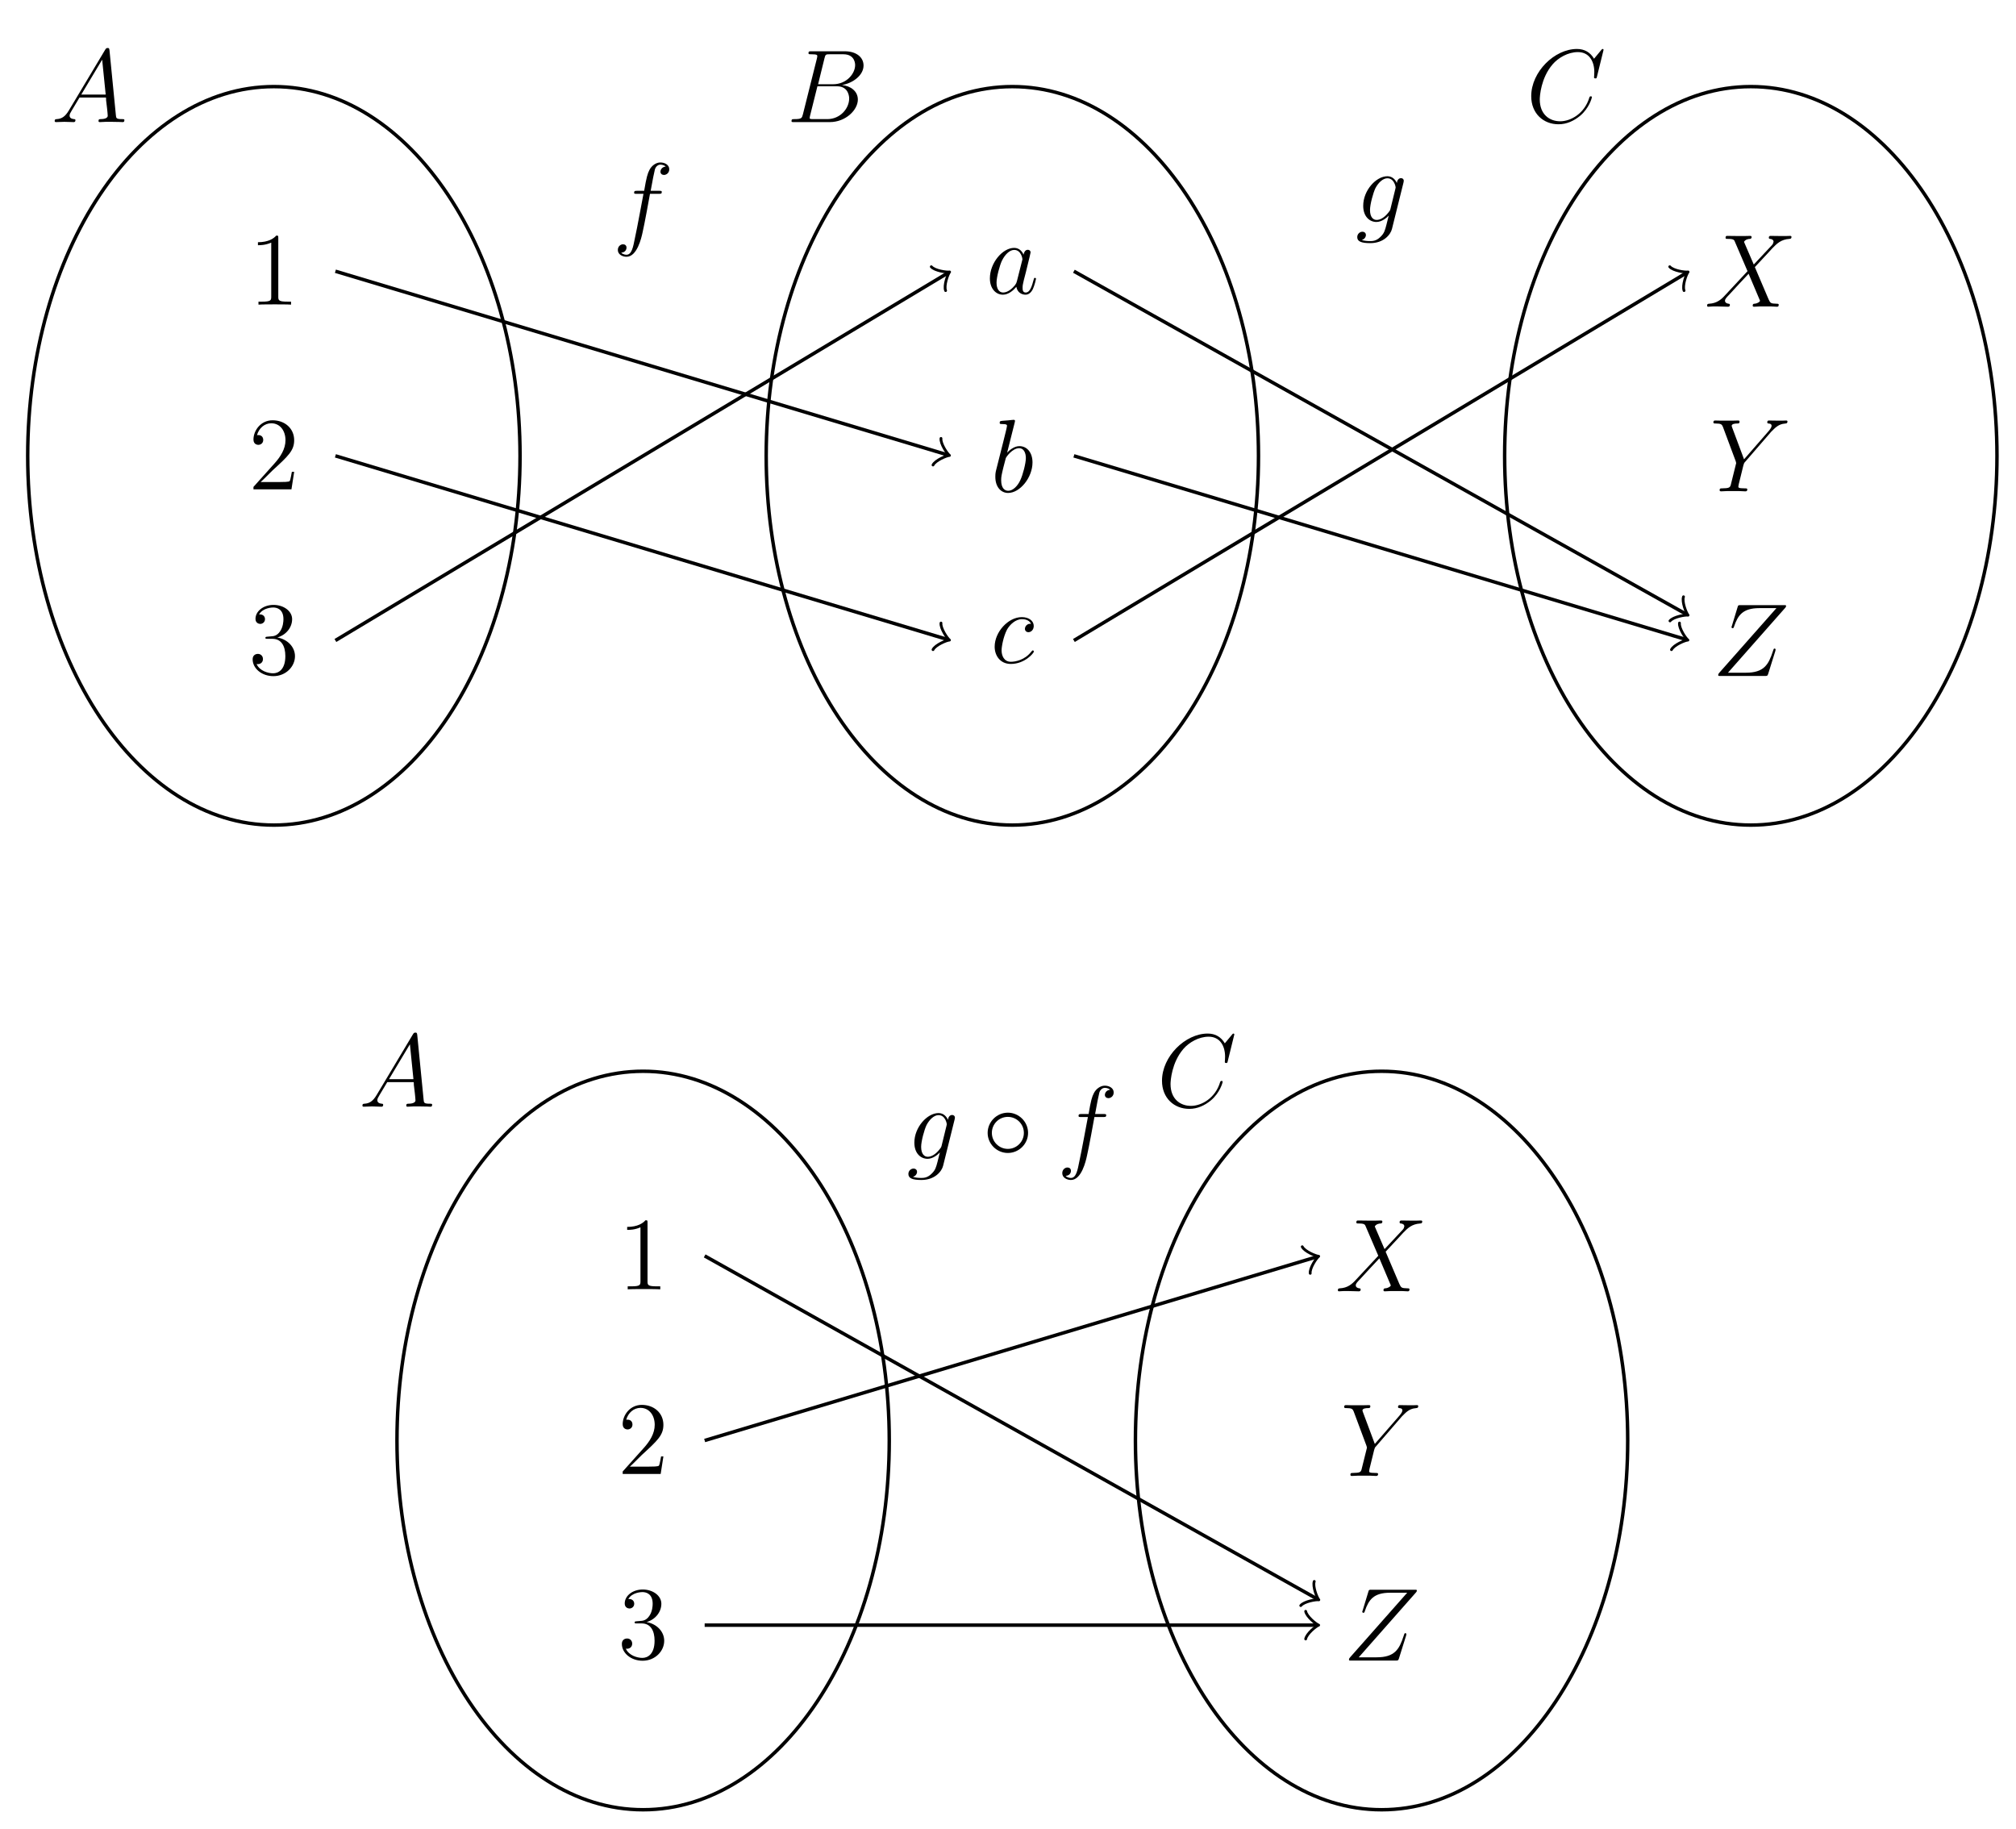
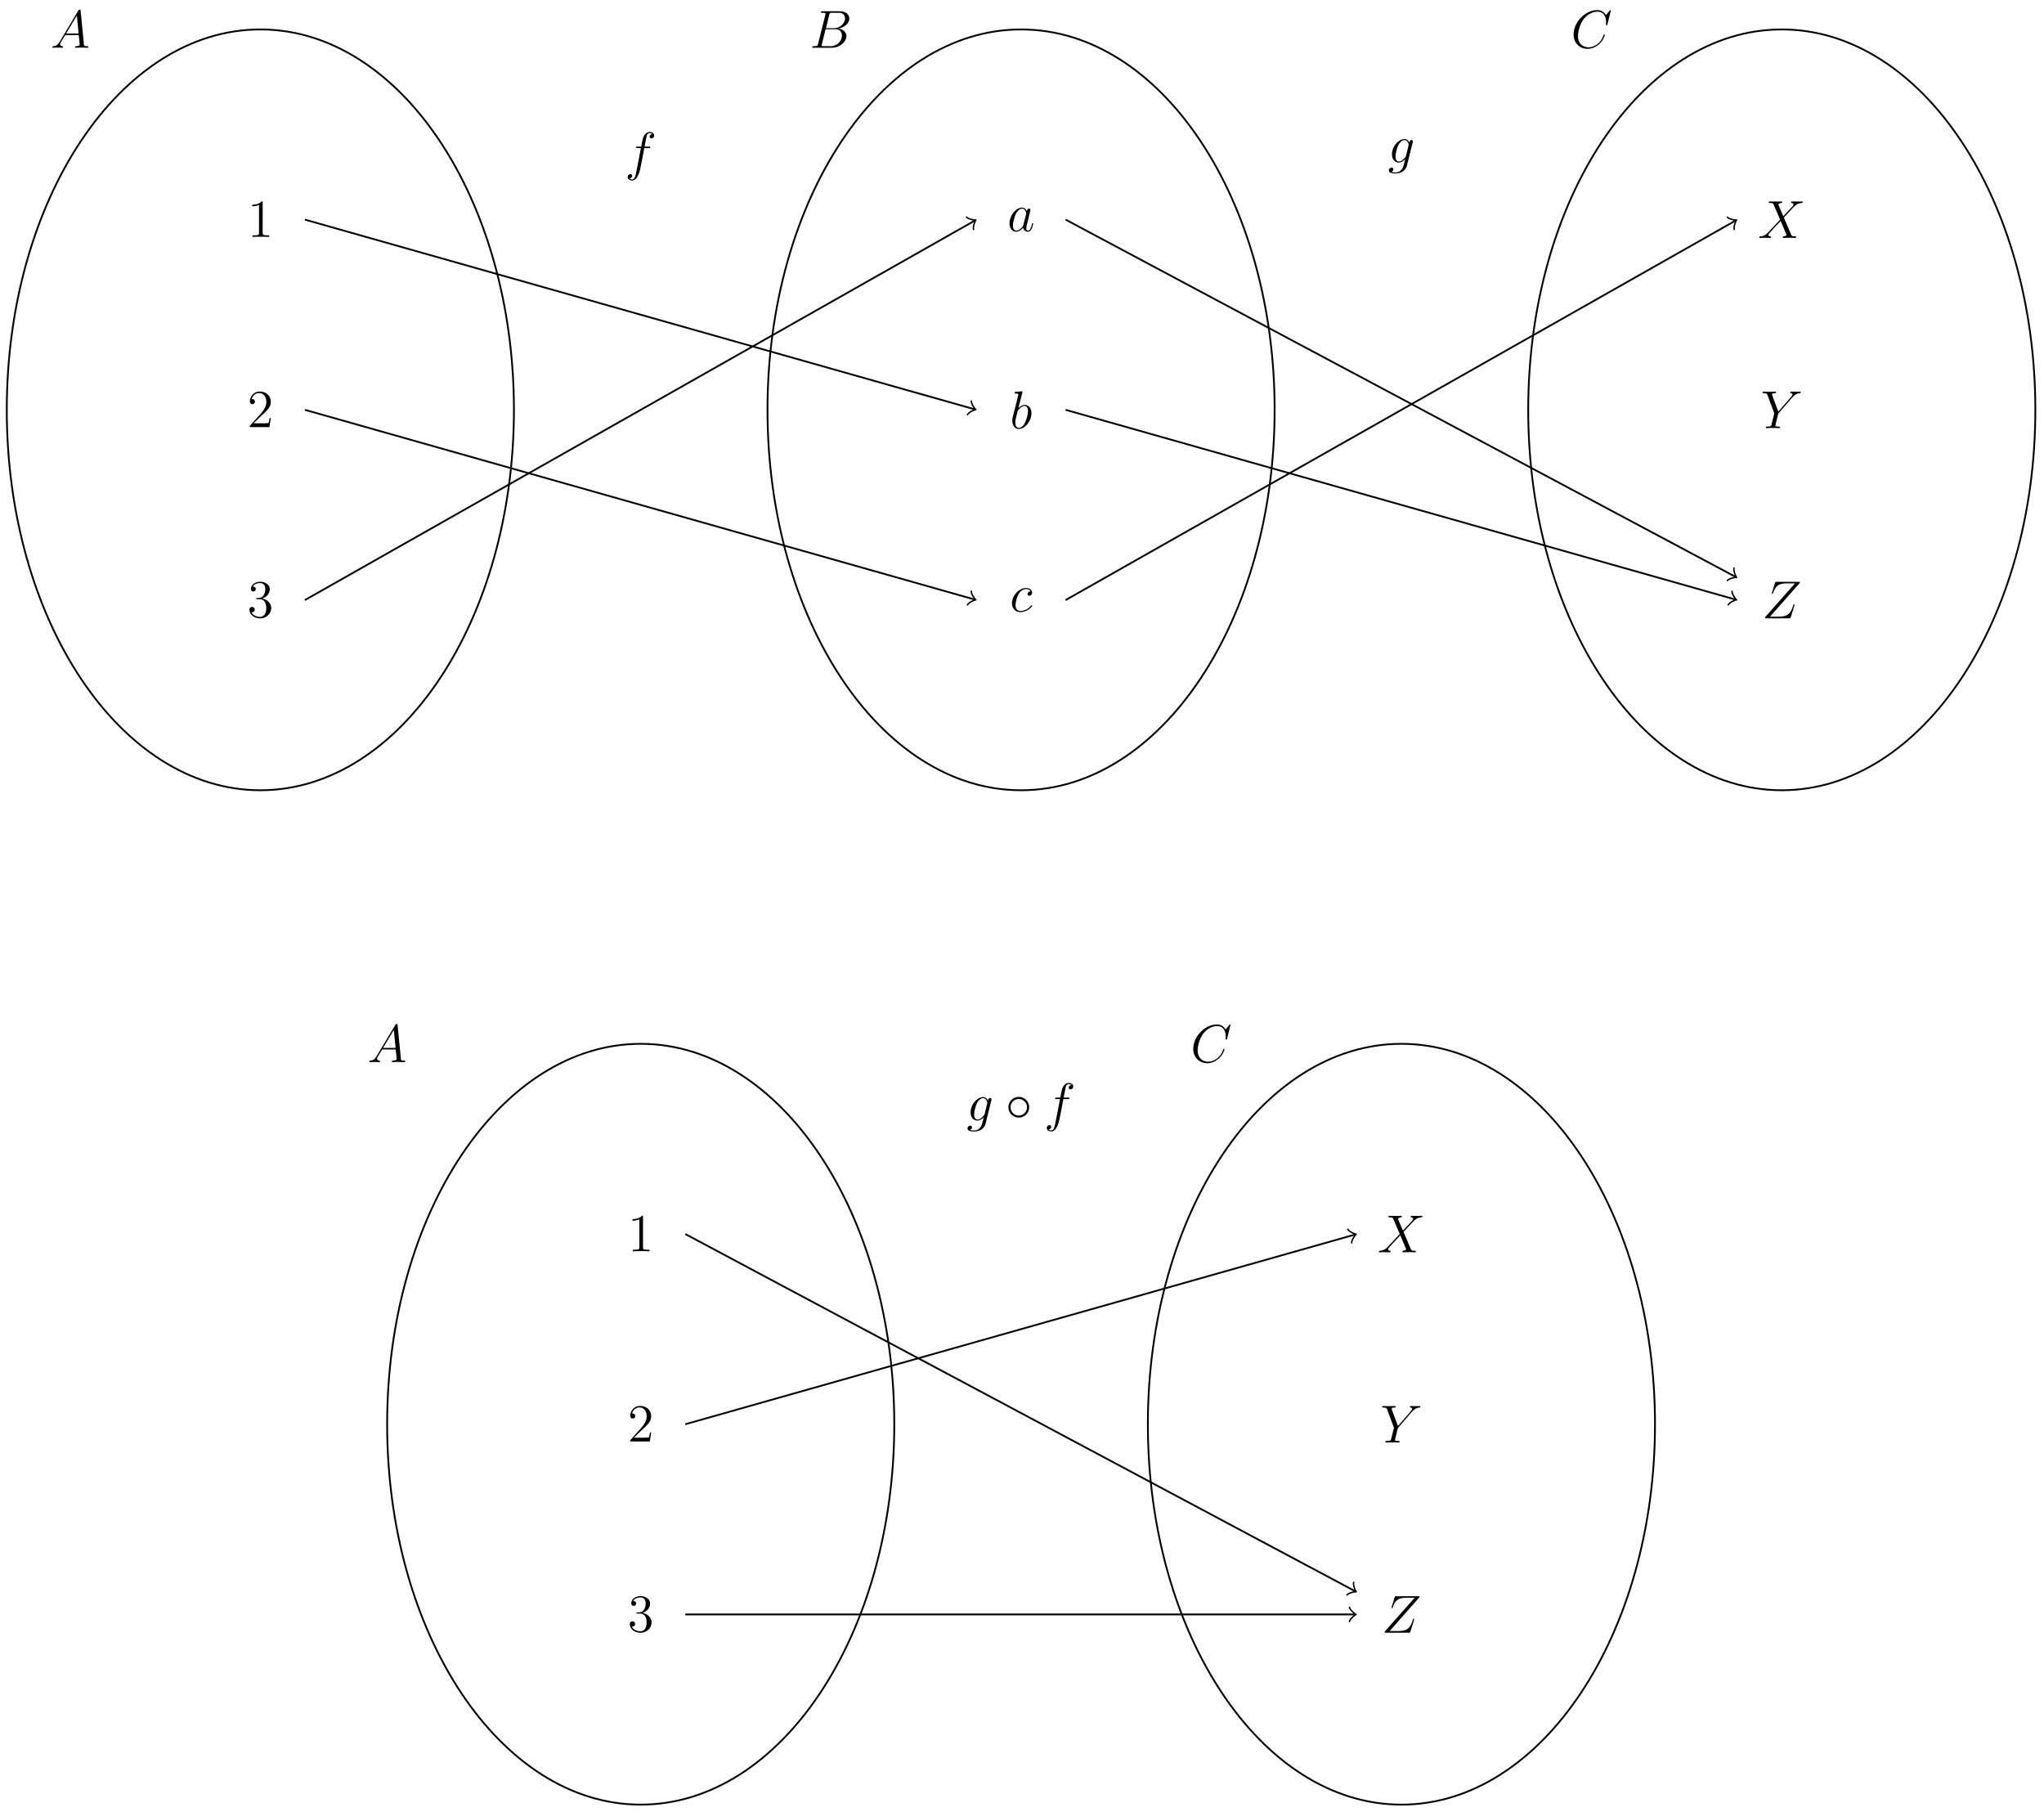
- <svg xmlns="http://www.w3.org/2000/svg" xmlns:xlink="http://www.w3.org/1999/xlink" width="232.16pt" height="210.6pt" viewBox="0 0 232.16 210.6" version="1.1">
+ <svg xmlns="http://www.w3.org/2000/svg" xmlns:xlink="http://www.w3.org/1999/xlink" width="457pt" height="405pt" viewBox="0 0 457 405" version="1.1">
  <defs>
    <g>
      <symbol overflow="visible" id="glyph0-0">
        <path style="stroke:none;" d="" />
      </symbol>
      <symbol overflow="visible" id="glyph0-1">
        <path style="stroke:none;" d="M 2.031 -1.328 C 1.609 -0.625 1.203 -0.375 0.641 -0.344 C 0.5 -0.328 0.406 -0.328 0.406 -0.125 C 0.406 -0.047 0.469 0 0.547 0 C 0.766 0 1.297 -0.031 1.516 -0.031 C 1.859 -0.031 2.25 0 2.578 0 C 2.656 0 2.797 0 2.797 -0.234 C 2.797 -0.328 2.703 -0.344 2.625 -0.344 C 2.359 -0.375 2.125 -0.469 2.125 -0.75 C 2.125 -0.922 2.203 -1.047 2.359 -1.312 L 3.266 -2.828 L 6.312 -2.828 C 6.328 -2.719 6.328 -2.625 6.328 -2.516 C 6.375 -2.203 6.516 -0.953 6.516 -0.734 C 6.516 -0.375 5.906 -0.344 5.719 -0.344 C 5.578 -0.344 5.453 -0.344 5.453 -0.125 C 5.453 0 5.562 0 5.625 0 C 5.828 0 6.078 -0.031 6.281 -0.031 L 6.953 -0.031 C 7.688 -0.031 8.219 0 8.219 0 C 8.312 0 8.438 0 8.438 -0.234 C 8.438 -0.344 8.328 -0.344 8.156 -0.344 C 7.5 -0.344 7.484 -0.453 7.453 -0.812 L 6.719 -8.266 C 6.688 -8.516 6.641 -8.531 6.516 -8.531 C 6.391 -8.531 6.328 -8.516 6.219 -8.328 Z M 3.469 -3.172 L 5.875 -7.188 L 6.281 -3.172 Z M 3.469 -3.172 " />
      </symbol>
      <symbol overflow="visible" id="glyph0-2">
        <path style="stroke:none;" d="M 4.375 -7.344 C 4.484 -7.797 4.531 -7.812 5 -7.812 L 6.547 -7.812 C 7.906 -7.812 7.906 -6.672 7.906 -6.562 C 7.906 -5.594 6.938 -4.359 5.359 -4.359 L 3.641 -4.359 Z M 6.391 -4.266 C 7.703 -4.5 8.875 -5.422 8.875 -6.516 C 8.875 -7.453 8.062 -8.156 6.703 -8.156 L 2.875 -8.156 C 2.641 -8.156 2.531 -8.156 2.531 -7.938 C 2.531 -7.812 2.641 -7.812 2.828 -7.812 C 3.547 -7.812 3.547 -7.719 3.547 -7.594 C 3.547 -7.562 3.547 -7.5 3.5 -7.312 L 1.891 -0.891 C 1.781 -0.469 1.75 -0.344 0.922 -0.344 C 0.688 -0.344 0.578 -0.344 0.578 -0.125 C 0.578 0 0.641 0 0.891 0 L 4.984 0 C 6.812 0 8.219 -1.391 8.219 -2.594 C 8.219 -3.578 7.359 -4.172 6.391 -4.266 Z M 4.703 -0.344 L 3.078 -0.344 C 2.922 -0.344 2.891 -0.344 2.828 -0.359 C 2.688 -0.375 2.672 -0.391 2.672 -0.484 C 2.672 -0.578 2.703 -0.641 2.719 -0.75 L 3.562 -4.125 L 5.812 -4.125 C 7.219 -4.125 7.219 -2.812 7.219 -2.719 C 7.219 -1.562 6.188 -0.344 4.703 -0.344 Z M 4.703 -0.344 " />
      </symbol>
      <symbol overflow="visible" id="glyph0-3">
        <path style="stroke:none;" d="M 8.922 -8.312 C 8.922 -8.422 8.844 -8.422 8.828 -8.422 C 8.797 -8.422 8.75 -8.422 8.656 -8.297 L 7.828 -7.297 C 7.406 -8.016 6.75 -8.422 5.859 -8.422 C 3.281 -8.422 0.594 -5.797 0.594 -2.984 C 0.594 -0.984 2 0.25 3.734 0.25 C 4.703 0.25 5.531 -0.156 6.234 -0.734 C 7.266 -1.609 7.578 -2.766 7.578 -2.875 C 7.578 -2.969 7.484 -2.969 7.453 -2.969 C 7.344 -2.969 7.328 -2.906 7.297 -2.859 C 6.75 -0.984 5.141 -0.094 3.938 -0.094 C 2.672 -0.094 1.578 -0.906 1.578 -2.609 C 1.578 -2.984 1.703 -5.062 3.047 -6.641 C 3.703 -7.406 4.828 -8.062 5.969 -8.062 C 7.281 -8.062 7.859 -6.984 7.859 -5.766 C 7.859 -5.453 7.828 -5.188 7.828 -5.141 C 7.828 -5.031 7.953 -5.031 7.984 -5.031 C 8.109 -5.031 8.125 -5.047 8.172 -5.266 Z M 8.922 -8.312 " />
      </symbol>
      <symbol overflow="visible" id="glyph0-4">
+         <path style="stroke:none;" d="M 5.328 -4.812 C 5.562 -4.812 5.672 -4.812 5.672 -5.031 C 5.672 -5.156 5.562 -5.156 5.359 -5.156 L 4.391 -5.156 C 4.609 -6.391 4.781 -7.234 4.875 -7.609 C 4.953 -7.906 5.203 -8.172 5.516 -8.172 C 5.766 -8.172 6.016 -8.062 6.125 -7.953 C 5.672 -7.906 5.516 -7.562 5.516 -7.359 C 5.516 -7.125 5.703 -6.984 5.922 -6.984 C 6.172 -6.984 6.531 -7.188 6.531 -7.641 C 6.531 -8.141 6.031 -8.422 5.5 -8.422 C 4.984 -8.422 4.484 -8.031 4.25 -7.562 C 4.031 -7.141 3.906 -6.719 3.641 -5.156 L 2.828 -5.156 C 2.609 -5.156 2.484 -5.156 2.484 -4.938 C 2.484 -4.812 2.562 -4.812 2.797 -4.812 L 3.562 -4.812 C 3.344 -3.688 2.859 -0.984 2.578 0.281 C 2.375 1.328 2.203 2.203 1.609 2.203 C 1.562 2.203 1.219 2.203 1 1.969 C 1.609 1.922 1.609 1.406 1.609 1.391 C 1.609 1.141 1.438 1 1.203 1 C 0.969 1 0.609 1.203 0.609 1.656 C 0.609 2.172 1.141 2.438 1.609 2.438 C 2.828 2.438 3.328 0.25 3.453 -0.344 C 3.672 -1.266 4.25 -4.453 4.312 -4.812 Z M 5.328 -4.812 " />
+       </symbol>
+       <symbol overflow="visible" id="glyph0-5">
+         <path style="stroke:none;" d="M 4.047 -1.516 C 4 -1.328 3.969 -1.281 3.812 -1.094 C 3.328 -0.469 2.828 -0.234 2.453 -0.234 C 2.062 -0.234 1.688 -0.547 1.688 -1.375 C 1.688 -2.016 2.047 -3.344 2.312 -3.891 C 2.656 -4.547 3.188 -5.031 3.688 -5.031 C 4.484 -5.031 4.641 -4.047 4.641 -3.984 L 4.609 -3.812 Z M 4.781 -4.484 C 4.625 -4.828 4.297 -5.266 3.688 -5.266 C 2.391 -5.266 0.906 -3.641 0.906 -1.859 C 0.906 -0.609 1.656 0 2.422 0 C 3.062 0 3.625 -0.5 3.844 -0.734 L 3.578 0.328 C 3.406 0.984 3.328 1.297 2.906 1.703 C 2.422 2.203 1.953 2.203 1.703 2.203 C 1.344 2.203 1.047 2.172 0.734 2.078 C 1.125 1.969 1.219 1.641 1.219 1.5 C 1.219 1.312 1.078 1.125 0.812 1.125 C 0.531 1.125 0.219 1.359 0.219 1.75 C 0.219 2.25 0.703 2.438 1.719 2.438 C 3.266 2.438 4.062 1.453 4.219 0.797 L 5.547 -4.547 C 5.578 -4.703 5.578 -4.719 5.578 -4.75 C 5.578 -4.906 5.453 -5.047 5.266 -5.047 C 4.984 -5.047 4.812 -4.812 4.781 -4.484 Z M 4.781 -4.484 " />
+       </symbol>
+       <symbol overflow="visible" id="glyph0-6">
        <path style="stroke:none;" d="M 3.594 -1.422 C 3.531 -1.219 3.531 -1.188 3.375 -0.969 C 3.109 -0.641 2.578 -0.125 2.016 -0.125 C 1.531 -0.125 1.25 -0.562 1.25 -1.266 C 1.25 -1.922 1.625 -3.266 1.859 -3.766 C 2.266 -4.609 2.828 -5.031 3.281 -5.031 C 4.078 -5.031 4.234 -4.047 4.234 -3.953 C 4.234 -3.938 4.203 -3.797 4.188 -3.766 Z M 4.359 -4.484 C 4.234 -4.797 3.906 -5.266 3.281 -5.266 C 1.938 -5.266 0.484 -3.531 0.484 -1.75 C 0.484 -0.578 1.172 0.125 1.984 0.125 C 2.641 0.125 3.203 -0.391 3.531 -0.781 C 3.656 -0.078 4.219 0.125 4.578 0.125 C 4.938 0.125 5.219 -0.094 5.438 -0.531 C 5.625 -0.938 5.797 -1.656 5.797 -1.703 C 5.797 -1.766 5.75 -1.812 5.672 -1.812 C 5.562 -1.812 5.562 -1.75 5.516 -1.578 C 5.328 -0.875 5.109 -0.125 4.609 -0.125 C 4.266 -0.125 4.25 -0.438 4.25 -0.672 C 4.25 -0.938 4.281 -1.078 4.391 -1.547 C 4.469 -1.844 4.531 -2.109 4.625 -2.453 C 5.062 -4.25 5.172 -4.672 5.172 -4.75 C 5.172 -4.906 5.047 -5.047 4.859 -5.047 C 4.484 -5.047 4.391 -4.625 4.359 -4.484 Z M 4.359 -4.484 " />
      </symbol>
-       <symbol overflow="visible" id="glyph0-5">
+       <symbol overflow="visible" id="glyph0-7">
        <path style="stroke:none;" d="M 2.766 -8 C 2.766 -8.047 2.797 -8.109 2.797 -8.172 C 2.797 -8.297 2.672 -8.297 2.656 -8.297 C 2.641 -8.297 2.219 -8.266 2 -8.234 C 1.797 -8.219 1.609 -8.203 1.406 -8.188 C 1.109 -8.156 1.031 -8.156 1.031 -7.938 C 1.031 -7.812 1.141 -7.812 1.266 -7.812 C 1.875 -7.812 1.875 -7.703 1.875 -7.594 C 1.875 -7.5 1.781 -7.156 1.734 -6.938 L 1.453 -5.797 C 1.328 -5.312 0.641 -2.609 0.594 -2.391 C 0.531 -2.094 0.531 -1.891 0.531 -1.734 C 0.531 -0.516 1.219 0.125 2 0.125 C 3.375 0.125 4.812 -1.656 4.812 -3.391 C 4.812 -4.5 4.203 -5.266 3.297 -5.266 C 2.672 -5.266 2.109 -4.75 1.891 -4.516 Z M 2.016 -0.125 C 1.625 -0.125 1.203 -0.406 1.203 -1.344 C 1.203 -1.734 1.25 -1.953 1.453 -2.797 C 1.5 -2.953 1.688 -3.719 1.734 -3.875 C 1.75 -3.969 2.469 -5.031 3.281 -5.031 C 3.797 -5.031 4.047 -4.5 4.047 -3.891 C 4.047 -3.312 3.703 -1.953 3.406 -1.344 C 3.109 -0.688 2.562 -0.125 2.016 -0.125 Z M 2.016 -0.125 " />
      </symbol>
-       <symbol overflow="visible" id="glyph0-6">
+       <symbol overflow="visible" id="glyph0-8">
        <path style="stroke:none;" d="M 4.672 -4.5 C 4.453 -4.5 4.344 -4.5 4.172 -4.344 C 4.094 -4.297 3.969 -4.109 3.969 -3.922 C 3.969 -3.688 4.141 -3.531 4.375 -3.531 C 4.656 -3.531 4.984 -3.781 4.984 -4.25 C 4.984 -4.828 4.438 -5.266 3.609 -5.266 C 2.047 -5.266 0.484 -3.562 0.484 -1.859 C 0.484 -0.828 1.125 0.125 2.344 0.125 C 3.969 0.125 5 -1.141 5 -1.297 C 5 -1.375 4.922 -1.438 4.875 -1.438 C 4.844 -1.438 4.828 -1.422 4.719 -1.312 C 3.953 -0.297 2.828 -0.125 2.359 -0.125 C 1.547 -0.125 1.281 -0.844 1.281 -1.438 C 1.281 -1.859 1.484 -3.016 1.906 -3.828 C 2.219 -4.391 2.875 -5.031 3.625 -5.031 C 3.781 -5.031 4.438 -5.016 4.672 -4.5 Z M 4.672 -4.5 " />
      </symbol>
-       <symbol overflow="visible" id="glyph0-7">
+       <symbol overflow="visible" id="glyph0-9">
        <path style="stroke:none;" d="M 5.672 -4.859 L 4.547 -7.469 C 4.703 -7.75 5.062 -7.812 5.219 -7.812 C 5.281 -7.812 5.422 -7.828 5.422 -8.031 C 5.422 -8.156 5.312 -8.156 5.234 -8.156 C 5.031 -8.156 4.797 -8.141 4.594 -8.141 L 3.891 -8.141 C 3.172 -8.141 2.641 -8.156 2.625 -8.156 C 2.531 -8.156 2.422 -8.156 2.422 -7.938 C 2.422 -7.812 2.516 -7.812 2.672 -7.812 C 3.375 -7.812 3.422 -7.703 3.531 -7.406 L 4.953 -4.094 L 2.359 -1.312 C 1.938 -0.844 1.422 -0.391 0.531 -0.344 C 0.391 -0.328 0.297 -0.328 0.297 -0.125 C 0.297 -0.078 0.312 0 0.438 0 C 0.609 0 0.781 -0.031 0.953 -0.031 L 1.516 -0.031 C 1.906 -0.031 2.312 0 2.688 0 C 2.766 0 2.922 0 2.922 -0.219 C 2.922 -0.328 2.828 -0.344 2.766 -0.344 C 2.516 -0.375 2.359 -0.5 2.359 -0.688 C 2.359 -0.891 2.516 -1.047 2.859 -1.406 L 3.922 -2.562 C 4.188 -2.828 4.812 -3.531 5.078 -3.797 L 6.328 -0.844 C 6.344 -0.828 6.391 -0.703 6.391 -0.688 C 6.391 -0.578 6.125 -0.375 5.75 -0.344 C 5.672 -0.344 5.547 -0.328 5.547 -0.125 C 5.547 0 5.672 0 5.719 0 C 5.922 0 6.172 -0.031 6.375 -0.031 L 7.688 -0.031 C 7.906 -0.031 8.125 0 8.328 0 C 8.422 0 8.547 0 8.547 -0.234 C 8.547 -0.344 8.422 -0.344 8.312 -0.344 C 7.609 -0.359 7.578 -0.422 7.375 -0.859 L 5.797 -4.562 L 7.312 -6.188 C 7.438 -6.312 7.703 -6.609 7.812 -6.734 C 8.328 -7.266 8.812 -7.75 9.781 -7.812 C 9.891 -7.828 10.016 -7.828 10.016 -8.031 C 10.016 -8.156 9.906 -8.156 9.859 -8.156 C 9.688 -8.156 9.516 -8.141 9.344 -8.141 L 8.797 -8.141 C 8.422 -8.141 8 -8.156 7.625 -8.156 C 7.547 -8.156 7.406 -8.156 7.406 -7.953 C 7.406 -7.828 7.484 -7.812 7.547 -7.812 C 7.75 -7.797 7.953 -7.703 7.953 -7.469 L 7.938 -7.453 C 7.922 -7.359 7.906 -7.25 7.766 -7.094 Z M 5.672 -4.859 " />
      </symbol>
-       <symbol overflow="visible" id="glyph0-8">
+       <symbol overflow="visible" id="glyph0-10">
        <path style="stroke:none;" d="M 7.031 -6.844 L 7.297 -7.109 C 7.828 -7.656 8.266 -7.781 8.688 -7.812 C 8.828 -7.828 8.922 -7.844 8.922 -8.047 C 8.922 -8.156 8.812 -8.156 8.781 -8.156 C 8.641 -8.156 8.484 -8.141 8.344 -8.141 L 7.859 -8.141 C 7.5 -8.141 7.141 -8.156 6.797 -8.156 C 6.719 -8.156 6.594 -8.156 6.594 -7.938 C 6.594 -7.828 6.703 -7.812 6.734 -7.812 C 7.094 -7.797 7.094 -7.609 7.094 -7.547 C 7.094 -7.406 7 -7.234 6.766 -6.953 L 3.922 -3.688 L 2.562 -7.328 C 2.5 -7.5 2.5 -7.516 2.5 -7.547 C 2.5 -7.797 2.984 -7.812 3.125 -7.812 C 3.281 -7.812 3.406 -7.812 3.406 -8.031 C 3.406 -8.156 3.297 -8.156 3.234 -8.156 C 3.031 -8.156 2.781 -8.141 2.578 -8.141 L 1.25 -8.141 C 1.047 -8.141 0.812 -8.156 0.609 -8.156 C 0.531 -8.156 0.391 -8.156 0.391 -7.938 C 0.391 -7.812 0.5 -7.812 0.688 -7.812 C 1.266 -7.812 1.375 -7.703 1.484 -7.438 L 2.969 -3.453 C 2.969 -3.422 3.016 -3.281 3.016 -3.25 C 3.016 -3.219 2.422 -0.859 2.391 -0.734 C 2.297 -0.422 2.172 -0.359 1.406 -0.344 C 1.203 -0.344 1.109 -0.344 1.109 -0.125 C 1.109 0 1.25 0 1.281 0 C 1.5 0 1.75 -0.031 1.969 -0.031 L 3.375 -0.031 C 3.594 -0.031 3.844 0 4.062 0 C 4.141 0 4.297 0 4.297 -0.219 C 4.297 -0.344 4.203 -0.344 4 -0.344 C 3.266 -0.344 3.266 -0.438 3.266 -0.562 C 3.266 -0.641 3.359 -1.031 3.422 -1.266 L 3.844 -2.984 C 3.922 -3.234 3.922 -3.266 4.031 -3.375 Z M 7.031 -6.844 " />
      </symbol>
-       <symbol overflow="visible" id="glyph0-9">
+       <symbol overflow="visible" id="glyph0-11">
        <path style="stroke:none;" d="M 8.359 -7.797 C 8.438 -7.875 8.5 -7.953 8.5 -8.062 C 8.5 -8.156 8.484 -8.156 8.219 -8.156 L 3.281 -8.156 C 3 -8.156 2.984 -8.156 2.922 -7.938 L 2.266 -5.781 C 2.219 -5.672 2.219 -5.641 2.219 -5.625 C 2.219 -5.562 2.266 -5.5 2.344 -5.5 C 2.438 -5.5 2.469 -5.547 2.516 -5.703 C 2.953 -7 3.531 -7.812 5.422 -7.812 L 7.391 -7.812 L 0.844 -0.406 C 0.734 -0.281 0.688 -0.234 0.688 -0.094 C 0.688 0 0.734 0 0.969 0 L 6.078 0 C 6.344 0 6.359 -0.016 6.438 -0.234 L 7.266 -2.875 C 7.281 -2.906 7.297 -2.984 7.297 -3.031 C 7.297 -3.094 7.25 -3.156 7.188 -3.156 C 7.094 -3.156 7.078 -3.141 6.984 -2.844 C 6.484 -1.297 5.953 -0.375 3.875 -0.375 L 1.812 -0.375 Z M 8.359 -7.797 " />
-       </symbol>
-       <symbol overflow="visible" id="glyph0-10">
-         <path style="stroke:none;" d="M 5.328 -4.812 C 5.562 -4.812 5.672 -4.812 5.672 -5.031 C 5.672 -5.156 5.562 -5.156 5.359 -5.156 L 4.391 -5.156 C 4.609 -6.391 4.781 -7.234 4.875 -7.609 C 4.953 -7.906 5.203 -8.172 5.516 -8.172 C 5.766 -8.172 6.016 -8.062 6.125 -7.953 C 5.672 -7.906 5.516 -7.562 5.516 -7.359 C 5.516 -7.125 5.703 -6.984 5.922 -6.984 C 6.172 -6.984 6.531 -7.188 6.531 -7.641 C 6.531 -8.141 6.031 -8.422 5.5 -8.422 C 4.984 -8.422 4.484 -8.031 4.25 -7.562 C 4.031 -7.141 3.906 -6.719 3.641 -5.156 L 2.828 -5.156 C 2.609 -5.156 2.484 -5.156 2.484 -4.938 C 2.484 -4.812 2.562 -4.812 2.797 -4.812 L 3.562 -4.812 C 3.344 -3.688 2.859 -0.984 2.578 0.281 C 2.375 1.328 2.203 2.203 1.609 2.203 C 1.562 2.203 1.219 2.203 1 1.969 C 1.609 1.922 1.609 1.406 1.609 1.391 C 1.609 1.141 1.438 1 1.203 1 C 0.969 1 0.609 1.203 0.609 1.656 C 0.609 2.172 1.141 2.438 1.609 2.438 C 2.828 2.438 3.328 0.25 3.453 -0.344 C 3.672 -1.266 4.25 -4.453 4.312 -4.812 Z M 5.328 -4.812 " />
-       </symbol>
-       <symbol overflow="visible" id="glyph0-11">
-         <path style="stroke:none;" d="M 4.047 -1.516 C 4 -1.328 3.969 -1.281 3.812 -1.094 C 3.328 -0.469 2.828 -0.234 2.453 -0.234 C 2.062 -0.234 1.688 -0.547 1.688 -1.375 C 1.688 -2.016 2.047 -3.344 2.312 -3.891 C 2.656 -4.547 3.188 -5.031 3.688 -5.031 C 4.484 -5.031 4.641 -4.047 4.641 -3.984 L 4.609 -3.812 Z M 4.781 -4.484 C 4.625 -4.828 4.297 -5.266 3.688 -5.266 C 2.391 -5.266 0.906 -3.641 0.906 -1.859 C 0.906 -0.609 1.656 0 2.422 0 C 3.062 0 3.625 -0.5 3.844 -0.734 L 3.578 0.328 C 3.406 0.984 3.328 1.297 2.906 1.703 C 2.422 2.203 1.953 2.203 1.703 2.203 C 1.344 2.203 1.047 2.172 0.734 2.078 C 1.125 1.969 1.219 1.641 1.219 1.5 C 1.219 1.312 1.078 1.125 0.812 1.125 C 0.531 1.125 0.219 1.359 0.219 1.75 C 0.219 2.25 0.703 2.438 1.719 2.438 C 3.266 2.438 4.062 1.453 4.219 0.797 L 5.547 -4.547 C 5.578 -4.703 5.578 -4.719 5.578 -4.75 C 5.578 -4.906 5.453 -5.047 5.266 -5.047 C 4.984 -5.047 4.812 -4.812 4.781 -4.484 Z M 4.781 -4.484 " />
      </symbol>
      <symbol overflow="visible" id="glyph1-0">
        <path style="stroke:none;" d="" />
      </symbol>
      <symbol overflow="visible" id="glyph1-1">
        <path style="stroke:none;" d="M 3.438 -7.656 C 3.438 -7.938 3.438 -7.953 3.203 -7.953 C 2.922 -7.625 2.312 -7.188 1.094 -7.188 L 1.094 -6.844 C 1.359 -6.844 1.953 -6.844 2.625 -7.141 L 2.625 -0.922 C 2.625 -0.484 2.578 -0.344 1.531 -0.344 L 1.156 -0.344 L 1.156 0 C 1.484 -0.031 2.641 -0.031 3.031 -0.031 C 3.438 -0.031 4.578 -0.031 4.906 0 L 4.906 -0.344 L 4.531 -0.344 C 3.484 -0.344 3.438 -0.484 3.438 -0.922 Z M 3.438 -7.656 " />
      </symbol>
      <symbol overflow="visible" id="glyph1-2">
        <path style="stroke:none;" d="M 5.266 -2.016 L 5 -2.016 C 4.953 -1.812 4.859 -1.141 4.75 -0.953 C 4.656 -0.844 3.984 -0.844 3.625 -0.844 L 1.406 -0.844 C 1.734 -1.125 2.469 -1.891 2.766 -2.172 C 4.594 -3.844 5.266 -4.469 5.266 -5.656 C 5.266 -7.031 4.172 -7.953 2.781 -7.953 C 1.406 -7.953 0.578 -6.766 0.578 -5.734 C 0.578 -5.125 1.109 -5.125 1.141 -5.125 C 1.406 -5.125 1.703 -5.312 1.703 -5.688 C 1.703 -6.031 1.484 -6.25 1.141 -6.25 C 1.047 -6.25 1.016 -6.25 0.984 -6.234 C 1.203 -7.047 1.859 -7.609 2.625 -7.609 C 3.641 -7.609 4.266 -6.75 4.266 -5.656 C 4.266 -4.641 3.688 -3.75 3 -2.984 L 0.578 -0.281 L 0.578 0 L 4.953 0 Z M 5.266 -2.016 " />
      </symbol>
      <symbol overflow="visible" id="glyph1-3">
        <path style="stroke:none;" d="M 2.203 -4.297 C 2 -4.281 1.953 -4.266 1.953 -4.156 C 1.953 -4.047 2.016 -4.047 2.219 -4.047 L 2.766 -4.047 C 3.797 -4.047 4.25 -3.203 4.25 -2.062 C 4.25 -0.484 3.438 -0.078 2.844 -0.078 C 2.266 -0.078 1.297 -0.344 0.938 -1.141 C 1.328 -1.078 1.672 -1.297 1.672 -1.719 C 1.672 -2.062 1.422 -2.312 1.094 -2.312 C 0.797 -2.312 0.484 -2.141 0.484 -1.688 C 0.484 -0.625 1.547 0.25 2.875 0.25 C 4.297 0.25 5.359 -0.844 5.359 -2.047 C 5.359 -3.141 4.469 -4 3.328 -4.203 C 4.359 -4.5 5.031 -5.375 5.031 -6.312 C 5.031 -7.25 4.047 -7.953 2.891 -7.953 C 1.703 -7.953 0.812 -7.219 0.812 -6.344 C 0.812 -5.875 1.188 -5.766 1.359 -5.766 C 1.609 -5.766 1.906 -5.953 1.906 -6.312 C 1.906 -6.688 1.609 -6.859 1.344 -6.859 C 1.281 -6.859 1.25 -6.859 1.219 -6.844 C 1.672 -7.656 2.797 -7.656 2.859 -7.656 C 3.25 -7.656 4.031 -7.484 4.031 -6.312 C 4.031 -6.078 4 -5.422 3.641 -4.906 C 3.281 -4.375 2.875 -4.344 2.562 -4.328 Z M 2.203 -4.297 " />
      </symbol>
      <symbol overflow="visible" id="glyph2-0">
        <path style="stroke:none;" d="" />
      </symbol>
      <symbol overflow="visible" id="glyph2-1">
        <path style="stroke:none;" d="M 5.312 -2.984 C 5.312 -4.266 4.25 -5.312 2.984 -5.312 C 1.703 -5.312 0.656 -4.25 0.656 -2.984 C 0.656 -1.719 1.703 -0.672 2.984 -0.672 C 4.25 -0.672 5.312 -1.703 5.312 -2.984 Z M 2.984 -1.141 C 1.953 -1.141 1.141 -1.984 1.141 -2.984 C 1.141 -4 1.953 -4.828 2.984 -4.828 C 3.984 -4.828 4.828 -4.016 4.828 -2.984 C 4.828 -1.953 3.984 -1.141 2.984 -1.141 Z M 2.984 -1.141 " />
      </symbol>
    </g>
-     <clipPath id="clip1">
-       <path d="M 167 4 L 232.16 4 L 232.16 101 L 167 101 Z M 167 4 " />
-     </clipPath>
-     <clipPath id="clip2">
-       <path d="M 40 117 L 109 117 L 109 210.602 L 40 210.602 Z M 40 117 " />
-     </clipPath>
-     <clipPath id="clip3">
-       <path d="M 125 117 L 194 117 L 194 210.602 L 125 210.602 Z M 125 117 " />
-     </clipPath>
  </defs>
  <g id="surface1">
-     <path style="fill:none;stroke-width:0.399;stroke-linecap:butt;stroke-linejoin:miter;stroke:rgb(0%,0%,0%);stroke-opacity:1;stroke-miterlimit:10;" d="M -56.693 113.388 C -56.693 136.872 -69.385 155.907 -85.041 155.907 C -100.697 155.907 -113.389 136.872 -113.389 113.388 C -113.389 89.903 -100.697 70.868 -85.041 70.868 C -69.385 70.868 -56.693 89.903 -56.693 113.388 Z M -56.693 113.388 " transform="matrix(1,0,0,-1,116.58,165.88)" />
-     <path style="fill:none;stroke-width:0.399;stroke-linecap:butt;stroke-linejoin:miter;stroke:rgb(0%,0%,0%);stroke-opacity:1;stroke-miterlimit:10;" d="M 28.346 113.388 C 28.346 136.872 15.654 155.907 -0.002 155.907 C -15.654 155.907 -28.346 136.872 -28.346 113.388 C -28.346 89.903 -15.654 70.868 -0.002 70.868 C 15.654 70.868 28.346 89.903 28.346 113.388 Z M 28.346 113.388 " transform="matrix(1,0,0,-1,116.58,165.88)" />
-     <g clip-path="url(#clip1)" clip-rule="nonzero">
-       <path style="fill:none;stroke-width:0.399;stroke-linecap:butt;stroke-linejoin:miter;stroke:rgb(0%,0%,0%);stroke-opacity:1;stroke-miterlimit:10;" d="M 113.389 113.388 C 113.389 136.872 100.697 155.907 85.041 155.907 C 69.385 155.907 56.693 136.872 56.693 113.388 C 56.693 89.903 69.385 70.868 85.041 70.868 C 100.697 70.868 113.389 89.903 113.389 113.388 Z M 113.389 113.388 " transform="matrix(1,0,0,-1,116.58,165.88)" />
+     <path style="fill:none;stroke-width:0.399;stroke-linecap:butt;stroke-linejoin:miter;stroke:rgb(0%,0%,0%);stroke-opacity:1;stroke-miterlimit:10;" d="M -113.386 226.776 C -113.386 273.741 -138.769 311.815 -170.081 311.815 C -201.394 311.815 -226.776 273.741 -226.776 226.776 C -226.776 179.807 -201.394 141.733 -170.081 141.733 C -138.769 141.733 -113.386 179.807 -113.386 226.776 Z M -113.386 226.776 " transform="matrix(1,0,0,-1,228.292,318.397)" />
+     <path style="fill:none;stroke-width:0.399;stroke-linecap:butt;stroke-linejoin:miter;stroke:rgb(0%,0%,0%);stroke-opacity:1;stroke-miterlimit:10;" d="M 56.692 226.776 C 56.692 273.741 31.31 311.815 0.001 311.815 C -31.312 311.815 -56.694 273.741 -56.694 226.776 C -56.694 179.807 -31.312 141.733 0.001 141.733 C 31.31 141.733 56.692 179.807 56.692 226.776 Z M 56.692 226.776 " transform="matrix(1,0,0,-1,228.292,318.397)" />
+     <path style="fill:none;stroke-width:0.399;stroke-linecap:butt;stroke-linejoin:miter;stroke:rgb(0%,0%,0%);stroke-opacity:1;stroke-miterlimit:10;" d="M 226.774 226.776 C 226.774 273.741 201.392 311.815 170.079 311.815 C 138.77 311.815 113.388 273.741 113.388 226.776 C 113.388 179.807 138.77 141.733 170.079 141.733 C 201.392 141.733 226.774 179.807 226.774 226.776 Z M 226.774 226.776 " transform="matrix(1,0,0,-1,228.292,318.397)" />
+     <g style="fill:rgb(0%,0%,0%);fill-opacity:1;">
+       <use xlink:href="#glyph0-1" x="11.306" y="10.671" />
    </g>
    <g style="fill:rgb(0%,0%,0%);fill-opacity:1;">
-       <use xlink:href="#glyph0-1" x="5.89" y="14.06" />
+       <use xlink:href="#glyph0-2" x="181.024" y="10.671" />
    </g>
    <g style="fill:rgb(0%,0%,0%);fill-opacity:1;">
-       <use xlink:href="#glyph0-2" x="90.57" y="14.06" />
+       <use xlink:href="#glyph0-3" x="351.234" y="10.671" />
    </g>
    <g style="fill:rgb(0%,0%,0%);fill-opacity:1;">
-       <use xlink:href="#glyph0-3" x="175.74" y="14.06" />
+       <use xlink:href="#glyph0-4" x="139.729" y="37.921" />
    </g>
    <g style="fill:rgb(0%,0%,0%);fill-opacity:1;">
-       <use xlink:href="#glyph1-1" x="28.61" y="35.08" />
+       <use xlink:href="#glyph0-5" x="310.314" y="36.344" />
    </g>
    <g style="fill:rgb(0%,0%,0%);fill-opacity:1;">
-       <use xlink:href="#glyph1-2" x="28.61" y="56.35" />
+       <use xlink:href="#glyph1-1" x="55.287" y="52.958" />
    </g>
    <g style="fill:rgb(0%,0%,0%);fill-opacity:1;">
-       <use xlink:href="#glyph1-3" x="28.61" y="77.61" />
+       <use xlink:href="#glyph1-2" x="55.287" y="95.478" />
    </g>
    <g style="fill:rgb(0%,0%,0%);fill-opacity:1;">
-       <use xlink:href="#glyph0-4" x="113.51" y="33.81" />
+       <use xlink:href="#glyph1-3" x="55.287" y="137.997" />
    </g>
    <g style="fill:rgb(0%,0%,0%);fill-opacity:1;">
-       <use xlink:href="#glyph0-5" x="114.09" y="56.64" />
+       <use xlink:href="#glyph0-6" x="225.219" y="51.68" />
    </g>
    <g style="fill:rgb(0%,0%,0%);fill-opacity:1;">
-       <use xlink:href="#glyph0-6" x="114.06" y="76.33" />
+       <use xlink:href="#glyph0-7" x="225.803" y="95.777" />
    </g>
    <g style="fill:rgb(0%,0%,0%);fill-opacity:1;">
-       <use xlink:href="#glyph0-7" x="196.29" y="35.32" />
+       <use xlink:href="#glyph0-8" x="225.773" y="136.719" />
    </g>
    <g style="fill:rgb(0%,0%,0%);fill-opacity:1;">
-       <use xlink:href="#glyph0-8" x="196.92" y="56.58" />
+       <use xlink:href="#glyph0-9" x="393.043" y="53.191" />
    </g>
    <g style="fill:rgb(0%,0%,0%);fill-opacity:1;">
-       <use xlink:href="#glyph0-9" x="197.18" y="77.84" />
+       <use xlink:href="#glyph0-10" x="393.674" y="95.71" />
    </g>
    <g style="fill:rgb(0%,0%,0%);fill-opacity:1;">
-       <use xlink:href="#glyph0-10" x="70.54" y="27.13" />
+       <use xlink:href="#glyph0-11" x="393.935" y="138.23" />
+     </g>
+     <path style="fill:none;stroke-width:0.399;stroke-linecap:butt;stroke-linejoin:miter;stroke:rgb(0%,0%,0%);stroke-opacity:1;stroke-miterlimit:10;" d="M -160.116 269.295 L -10.405 226.901 " transform="matrix(1,0,0,-1,228.292,318.397)" />
+     <path style="fill:none;stroke-width:0.319;stroke-linecap:round;stroke-linejoin:round;stroke:rgb(0%,0%,0%);stroke-opacity:1;stroke-miterlimit:10;" d="M -1.196 1.595 C -1.095 0.995 -0.001 0.099 0.299 0.001 C -0.002 -0.1 -1.096 -0.995 -1.194 -1.595 " transform="matrix(0.96213,0.27245,0.27245,-0.96213,217.8883,91.49768)" />
+     <path style="fill:none;stroke-width:0.399;stroke-linecap:butt;stroke-linejoin:miter;stroke:rgb(0%,0%,0%);stroke-opacity:1;stroke-miterlimit:10;" d="M -160.116 226.776 L -10.405 184.377 " transform="matrix(1,0,0,-1,228.292,318.397)" />
+     <path style="fill:none;stroke-width:0.319;stroke-linecap:round;stroke-linejoin:round;stroke:rgb(0%,0%,0%);stroke-opacity:1;stroke-miterlimit:10;" d="M -1.196 1.592 C -1.096 0.995 -0.001 0.099 0.298 0.002 C -0.002 -0.1 -1.095 -0.998 -1.194 -1.594 " transform="matrix(0.96213,0.27245,0.27245,-0.96213,217.8883,134.0179)" />
+     <path style="fill:none;stroke-width:0.399;stroke-linecap:butt;stroke-linejoin:miter;stroke:rgb(0%,0%,0%);stroke-opacity:1;stroke-miterlimit:10;" d="M -160.116 184.252 L -10.362 269.069 " transform="matrix(1,0,0,-1,228.292,318.397)" />
+     <path style="fill:none;stroke-width:0.319;stroke-linecap:round;stroke-linejoin:round;stroke:rgb(0%,0%,0%);stroke-opacity:1;stroke-miterlimit:10;" d="M -1.195 1.593 C -1.097 0.998 0.001 0.098 0.3 0.001 C 0.001 -0.099 -1.095 -0.996 -1.196 -1.594 " transform="matrix(0.8701,-0.49278,-0.49278,-0.8701,217.9305,49.32817)" />
+     <path style="fill:none;stroke-width:0.399;stroke-linecap:butt;stroke-linejoin:miter;stroke:rgb(0%,0%,0%);stroke-opacity:1;stroke-miterlimit:10;" d="M 9.962 269.295 L 159.712 189.452 " transform="matrix(1,0,0,-1,228.292,318.397)" />
+     <path style="fill:none;stroke-width:0.319;stroke-linecap:round;stroke-linejoin:round;stroke:rgb(0%,0%,0%);stroke-opacity:1;stroke-miterlimit:10;" d="M -1.197 1.594 C -1.096 0.997 -0.001 0.097 0.299 0 C -0.001 -0.102 -1.096 -0.995 -1.197 -1.594 " transform="matrix(0.8824,0.47046,0.47046,-0.8824,388.0057,128.9458)" />
+     <path style="fill:none;stroke-width:0.399;stroke-linecap:butt;stroke-linejoin:miter;stroke:rgb(0%,0%,0%);stroke-opacity:1;stroke-miterlimit:10;" d="M 9.962 226.776 L 159.677 184.377 " transform="matrix(1,0,0,-1,228.292,318.397)" />
+     <path style="fill:none;stroke-width:0.319;stroke-linecap:round;stroke-linejoin:round;stroke:rgb(0%,0%,0%);stroke-opacity:1;stroke-miterlimit:10;" d="M -1.194 1.593 C -1.094 0.996 -0 0.1 0.299 0.002 C -0.001 -0.099 -1.094 -0.998 -1.197 -1.595 " transform="matrix(0.96213,0.27245,0.27245,-0.96213,387.9692,134.0179)" />
+     <path style="fill:none;stroke-width:0.399;stroke-linecap:butt;stroke-linejoin:miter;stroke:rgb(0%,0%,0%);stroke-opacity:1;stroke-miterlimit:10;" d="M 9.962 184.252 L 159.72 269.069 " transform="matrix(1,0,0,-1,228.292,318.397)" />
+     <path style="fill:none;stroke-width:0.319;stroke-linecap:round;stroke-linejoin:round;stroke:rgb(0%,0%,0%);stroke-opacity:1;stroke-miterlimit:10;" d="M -1.194 1.592 C -1.096 0.998 -0.001 0.1 0.298 0.002 C -0.001 -0.098 -1.097 -0.995 -1.195 -1.595 " transform="matrix(0.8701,-0.49278,-0.49278,-0.8701,388.0113,49.32817)" />
+     <path style="fill:none;stroke-width:0.399;stroke-linecap:butt;stroke-linejoin:miter;stroke:rgb(0%,0%,0%);stroke-opacity:1;stroke-miterlimit:10;" d="M -28.347 -0.001 C -28.347 46.967 -53.73 85.042 -85.042 85.042 C -116.351 85.042 -141.733 46.967 -141.733 -0.001 C -141.733 -46.966 -116.351 -85.04 -85.042 -85.04 C -53.73 -85.04 -28.347 -46.966 -28.347 -0.001 Z M -28.347 -0.001 " transform="matrix(1,0,0,-1,228.292,318.397)" />
+     <path style="fill:none;stroke-width:0.399;stroke-linecap:butt;stroke-linejoin:miter;stroke:rgb(0%,0%,0%);stroke-opacity:1;stroke-miterlimit:10;" d="M 141.735 -0.001 C 141.735 46.967 116.353 85.042 85.04 85.042 C 53.728 85.042 28.349 46.967 28.349 -0.001 C 28.349 -46.966 53.728 -85.04 85.04 -85.04 C 116.353 -85.04 141.735 -46.966 141.735 -0.001 Z M 141.735 -0.001 " transform="matrix(1,0,0,-1,228.292,318.397)" />
+     <g style="fill:rgb(0%,0%,0%);fill-opacity:1;">
+       <use xlink:href="#glyph0-1" x="82.172" y="237.442" />
    </g>
    <g style="fill:rgb(0%,0%,0%);fill-opacity:1;">
-       <use xlink:href="#glyph0-11" x="156.08" y="25.56" />
-     </g>
-     <path style="fill:none;stroke-width:0.399;stroke-linecap:butt;stroke-linejoin:miter;stroke:rgb(0%,0%,0%);stroke-opacity:1;stroke-miterlimit:10;" d="M 7.088 134.646 L 77.553 95.185 " transform="matrix(1,0,0,-1,116.58,165.88)" />
-     <path style="fill:none;stroke-width:0.319;stroke-linecap:round;stroke-linejoin:round;stroke:rgb(0%,0%,0%);stroke-opacity:1;stroke-miterlimit:10;" d="M -1.195 1.595 C -1.097 0.997 0.002 0.098 0.299 0 C 0.001 -0.099 -1.096 -0.995 -1.196 -1.593 " transform="matrix(0.87251,0.4886,0.4886,-0.87251,194.1339,70.69435)" />
-     <path style="fill:none;stroke-width:0.399;stroke-linecap:butt;stroke-linejoin:miter;stroke:rgb(0%,0%,0%);stroke-opacity:1;stroke-miterlimit:10;" d="M 7.088 113.388 L 77.514 92.259 " transform="matrix(1,0,0,-1,116.58,165.88)" />
-     <path style="fill:none;stroke-width:0.319;stroke-linecap:round;stroke-linejoin:round;stroke:rgb(0%,0%,0%);stroke-opacity:1;stroke-miterlimit:10;" d="M -1.194 1.594 C -1.096 0.997 -0.002 0.101 0.297 -0.001 C 0.001 -0.098 -1.096 -0.996 -1.197 -1.596 " transform="matrix(0.96043,0.28812,0.28812,-0.96043,194.0936,73.62086)" />
-     <path style="fill:none;stroke-width:0.399;stroke-linecap:butt;stroke-linejoin:miter;stroke:rgb(0%,0%,0%);stroke-opacity:1;stroke-miterlimit:10;" d="M 7.088 92.126 L 77.561 134.411 " transform="matrix(1,0,0,-1,116.58,165.88)" />
-     <path style="fill:none;stroke-width:0.319;stroke-linecap:round;stroke-linejoin:round;stroke:rgb(0%,0%,0%);stroke-opacity:1;stroke-miterlimit:10;" d="M -1.196 1.594 C -1.095 0.998 -0.001 0.101 0.297 -0 C 0.001 -0.1 -1.095 -0.997 -1.195 -1.595 " transform="matrix(0.86127,-0.51674,-0.51674,-0.86127,194.139,31.46948)" />
-     <path style="fill:none;stroke-width:0.399;stroke-linecap:butt;stroke-linejoin:miter;stroke:rgb(0%,0%,0%);stroke-opacity:1;stroke-miterlimit:10;" d="M -77.955 134.646 L -7.525 113.521 " transform="matrix(1,0,0,-1,116.58,165.88)" />
-     <path style="fill:none;stroke-width:0.319;stroke-linecap:round;stroke-linejoin:round;stroke:rgb(0%,0%,0%);stroke-opacity:1;stroke-miterlimit:10;" d="M -1.197 1.595 C -1.094 0.995 0 0.099 0.298 0.001 C -0.001 -0.101 -1.095 -0.994 -1.196 -1.594 " transform="matrix(0.96043,0.28812,0.28812,-0.96043,109.0532,52.36074)" />
-     <path style="fill:none;stroke-width:0.399;stroke-linecap:butt;stroke-linejoin:miter;stroke:rgb(0%,0%,0%);stroke-opacity:1;stroke-miterlimit:10;" d="M -77.955 113.388 L -7.525 92.259 " transform="matrix(1,0,0,-1,116.58,165.88)" />
-     <path style="fill:none;stroke-width:0.319;stroke-linecap:round;stroke-linejoin:round;stroke:rgb(0%,0%,0%);stroke-opacity:1;stroke-miterlimit:10;" d="M -1.196 1.593 C -1.095 0.997 -0 0.101 0.299 -0 C -0.001 -0.098 -1.095 -0.996 -1.196 -1.595 " transform="matrix(0.96043,0.28812,0.28812,-0.96043,109.0532,73.62086)" />
-     <path style="fill:none;stroke-width:0.399;stroke-linecap:butt;stroke-linejoin:miter;stroke:rgb(0%,0%,0%);stroke-opacity:1;stroke-miterlimit:10;" d="M -77.955 92.126 L -7.482 134.411 " transform="matrix(1,0,0,-1,116.58,165.88)" />
-     <path style="fill:none;stroke-width:0.319;stroke-linecap:round;stroke-linejoin:round;stroke:rgb(0%,0%,0%);stroke-opacity:1;stroke-miterlimit:10;" d="M -1.195 1.593 C -1.094 0.998 0 0.101 0.298 -0.001 C -0.001 -0.098 -1.098 -0.996 -1.194 -1.596 " transform="matrix(0.86127,-0.51674,-0.51674,-0.86127,109.0986,31.46948)" />
-     <g clip-path="url(#clip2)" clip-rule="nonzero">
-       <path style="fill:none;stroke-width:0.399;stroke-linecap:butt;stroke-linejoin:miter;stroke:rgb(0%,0%,0%);stroke-opacity:1;stroke-miterlimit:10;" d="M -14.174 0.001 C -14.174 23.485 -26.865 42.521 -42.521 42.521 C -58.178 42.521 -70.865 23.485 -70.865 0.001 C -70.865 -23.483 -58.178 -42.518 -42.521 -42.518 C -26.865 -42.518 -14.174 -23.483 -14.174 0.001 Z M -14.174 0.001 " transform="matrix(1,0,0,-1,116.58,165.88)" />
-     </g>
-     <g clip-path="url(#clip3)" clip-rule="nonzero">
-       <path style="fill:none;stroke-width:0.399;stroke-linecap:butt;stroke-linejoin:miter;stroke:rgb(0%,0%,0%);stroke-opacity:1;stroke-miterlimit:10;" d="M 70.865 0.001 C 70.865 23.485 58.178 42.521 42.522 42.521 C 26.865 42.521 14.174 23.485 14.174 0.001 C 14.174 -23.483 26.865 -42.518 42.522 -42.518 C 58.178 -42.518 70.865 -23.483 70.865 0.001 Z M 70.865 0.001 " transform="matrix(1,0,0,-1,116.58,165.88)" />
+       <use xlink:href="#glyph0-3" x="266.195" y="237.442" />
    </g>
    <g style="fill:rgb(0%,0%,0%);fill-opacity:1;">
-       <use xlink:href="#glyph0-1" x="41.33" y="127.44" />
+       <use xlink:href="#glyph0-5" x="216.106" y="250.52" />
    </g>
    <g style="fill:rgb(0%,0%,0%);fill-opacity:1;">
-       <use xlink:href="#glyph0-3" x="133.22" y="127.44" />
+       <use xlink:href="#glyph2-1" x="224.797" y="250.52" />
    </g>
    <g style="fill:rgb(0%,0%,0%);fill-opacity:1;">
-       <use xlink:href="#glyph1-1" x="71.13" y="148.47" />
+       <use xlink:href="#glyph0-4" x="233.431" y="250.52" />
    </g>
    <g style="fill:rgb(0%,0%,0%);fill-opacity:1;">
-       <use xlink:href="#glyph1-2" x="71.13" y="169.73" />
+       <use xlink:href="#glyph1-1" x="140.326" y="279.73" />
    </g>
    <g style="fill:rgb(0%,0%,0%);fill-opacity:1;">
-       <use xlink:href="#glyph1-3" x="71.13" y="190.99" />
+       <use xlink:href="#glyph1-2" x="140.326" y="322.249" />
    </g>
    <g style="fill:rgb(0%,0%,0%);fill-opacity:1;">
-       <use xlink:href="#glyph0-7" x="153.77" y="148.7" />
+       <use xlink:href="#glyph1-3" x="140.326" y="364.769" />
    </g>
    <g style="fill:rgb(0%,0%,0%);fill-opacity:1;">
-       <use xlink:href="#glyph0-8" x="154.4" y="169.96" />
+       <use xlink:href="#glyph0-9" x="308.004" y="279.962" />
    </g>
    <g style="fill:rgb(0%,0%,0%);fill-opacity:1;">
-       <use xlink:href="#glyph0-9" x="154.66" y="191.22" />
+       <use xlink:href="#glyph0-10" x="308.635" y="322.482" />
    </g>
    <g style="fill:rgb(0%,0%,0%);fill-opacity:1;">
-       <use xlink:href="#glyph0-11" x="104.39" y="133.44" />
+       <use xlink:href="#glyph0-11" x="308.896" y="365.001" />
    </g>
-     <g style="fill:rgb(0%,0%,0%);fill-opacity:1;">
-       <use xlink:href="#glyph2-1" x="113.08" y="133.44" />
-     </g>
-     <g style="fill:rgb(0%,0%,0%);fill-opacity:1;">
-       <use xlink:href="#glyph0-10" x="121.72" y="133.44" />
-     </g>
-     <path style="fill:none;stroke-width:0.399;stroke-linecap:butt;stroke-linejoin:miter;stroke:rgb(0%,0%,0%);stroke-opacity:1;stroke-miterlimit:10;" d="M -35.432 21.259 L 35.033 -18.202 " transform="matrix(1,0,0,-1,116.58,165.88)" />
-     <path style="fill:none;stroke-width:0.319;stroke-linecap:round;stroke-linejoin:round;stroke:rgb(0%,0%,0%);stroke-opacity:1;stroke-miterlimit:10;" d="M -1.198 1.594 C -1.096 0.997 0.002 0.099 0.299 0.001 C 0.001 -0.098 -1.095 -0.995 -1.195 -1.592 " transform="matrix(0.87251,0.4886,0.4886,-0.87251,151.6136,184.0815)" />
-     <path style="fill:none;stroke-width:0.399;stroke-linecap:butt;stroke-linejoin:miter;stroke:rgb(0%,0%,0%);stroke-opacity:1;stroke-miterlimit:10;" d="M -35.432 0.001 L 34.994 21.13 " transform="matrix(1,0,0,-1,116.58,165.88)" />
-     <path style="fill:none;stroke-width:0.319;stroke-linecap:round;stroke-linejoin:round;stroke:rgb(0%,0%,0%);stroke-opacity:1;stroke-miterlimit:10;" d="M -1.197 1.593 C -1.095 0.997 -0.002 0.1 0.298 0.002 C -0 -0.1 -1.095 -0.995 -1.197 -1.595 " transform="matrix(0.96043,-0.28812,-0.28812,-0.96043,151.5734,144.7519)" />
-     <path style="fill:none;stroke-width:0.399;stroke-linecap:butt;stroke-linejoin:miter;stroke:rgb(0%,0%,0%);stroke-opacity:1;stroke-miterlimit:10;" d="M -35.432 -21.261 L 34.975 -21.261 " transform="matrix(1,0,0,-1,116.58,165.88)" />
-     <path style="fill:none;stroke-width:0.319;stroke-linecap:round;stroke-linejoin:round;stroke:rgb(0%,0%,0%);stroke-opacity:1;stroke-miterlimit:10;" d="M -1.196 1.593 C -1.094 0.996 -0.001 0.101 0.3 -0.001 C -0.001 -0.098 -1.094 -0.997 -1.196 -1.594 " transform="matrix(1,0,0,-1,151.5552,187.1401)" />
+     <path style="fill:none;stroke-width:0.399;stroke-linecap:butt;stroke-linejoin:miter;stroke:rgb(0%,0%,0%);stroke-opacity:1;stroke-miterlimit:10;" d="M -75.077 42.522 L 74.673 -37.322 " transform="matrix(1,0,0,-1,228.292,318.397)" />
+     <path style="fill:none;stroke-width:0.319;stroke-linecap:round;stroke-linejoin:round;stroke:rgb(0%,0%,0%);stroke-opacity:1;stroke-miterlimit:10;" d="M -1.196 1.595 C -1.095 0.998 -0 0.099 0.299 0.002 C -0 -0.1 -1.095 -0.994 -1.197 -1.593 " transform="matrix(0.8824,0.47046,0.47046,-0.8824,302.9653,355.7202)" />
+     <path style="fill:none;stroke-width:0.399;stroke-linecap:butt;stroke-linejoin:miter;stroke:rgb(0%,0%,0%);stroke-opacity:1;stroke-miterlimit:10;" d="M -75.077 -0.001 L 74.638 42.397 " transform="matrix(1,0,0,-1,228.292,318.397)" />
+     <path style="fill:none;stroke-width:0.319;stroke-linecap:round;stroke-linejoin:round;stroke:rgb(0%,0%,0%);stroke-opacity:1;stroke-miterlimit:10;" d="M -1.196 1.595 C -1.097 0.998 0.001 0.099 0.297 -0.001 C 0.001 -0.1 -1.097 -0.995 -1.197 -1.592 " transform="matrix(0.96213,-0.27245,-0.27245,-0.96213,302.9287,276.0017)" />
+     <path style="fill:none;stroke-width:0.399;stroke-linecap:butt;stroke-linejoin:miter;stroke:rgb(0%,0%,0%);stroke-opacity:1;stroke-miterlimit:10;" d="M -75.077 -42.521 L 74.618 -42.521 " transform="matrix(1,0,0,-1,228.292,318.397)" />
+     <path style="fill:none;stroke-width:0.319;stroke-linecap:round;stroke-linejoin:round;stroke:rgb(0%,0%,0%);stroke-opacity:1;stroke-miterlimit:10;" d="M -1.197 1.593 C -1.095 0.995 -0.001 0.101 0.3 -0.001 C -0.001 -0.098 -1.095 -0.997 -1.197 -1.595 " transform="matrix(1,0,0,-1,302.9114,360.9172)" />
  </g>
</svg>
